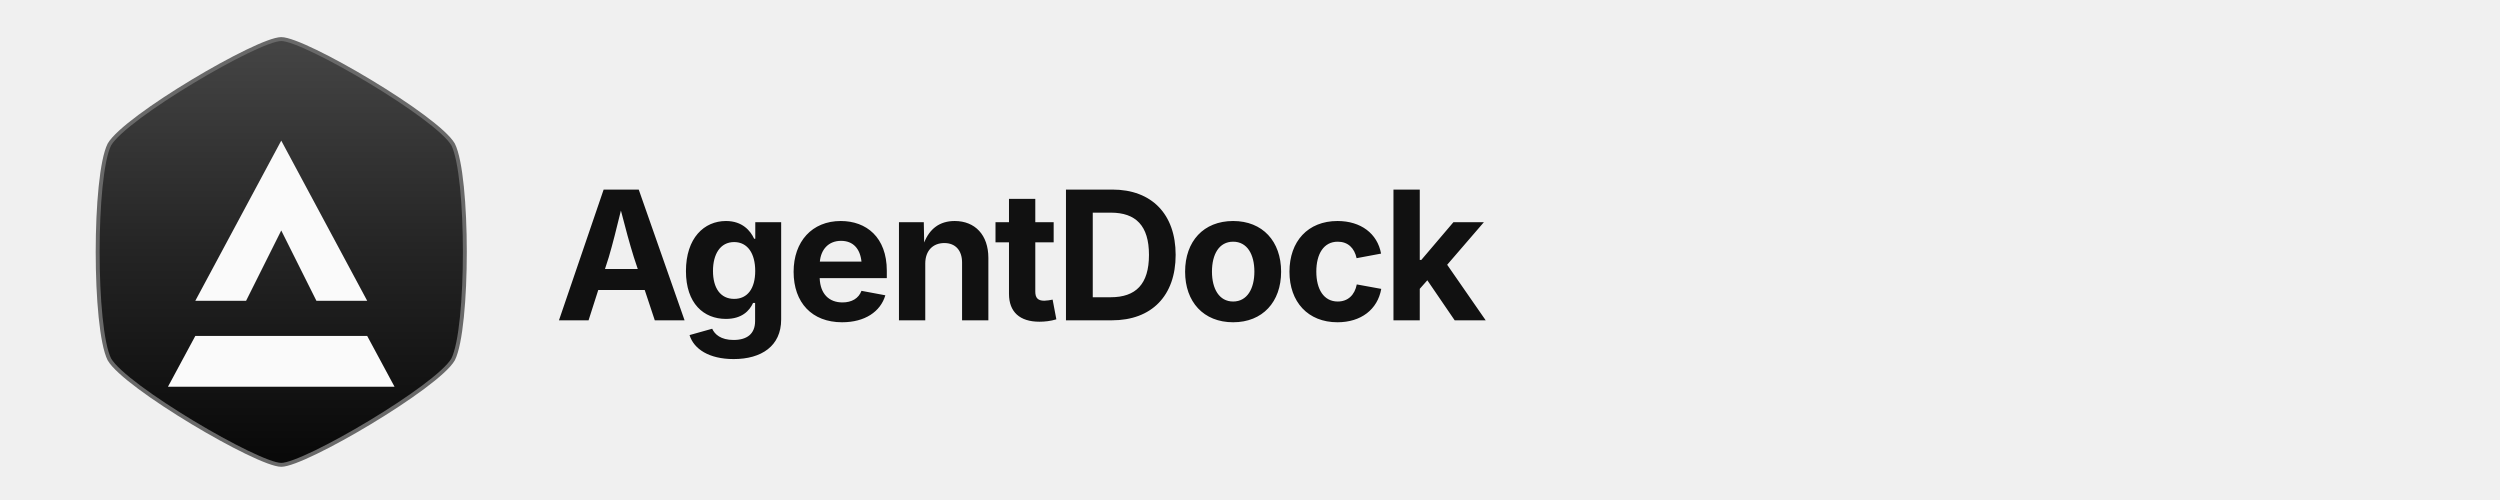
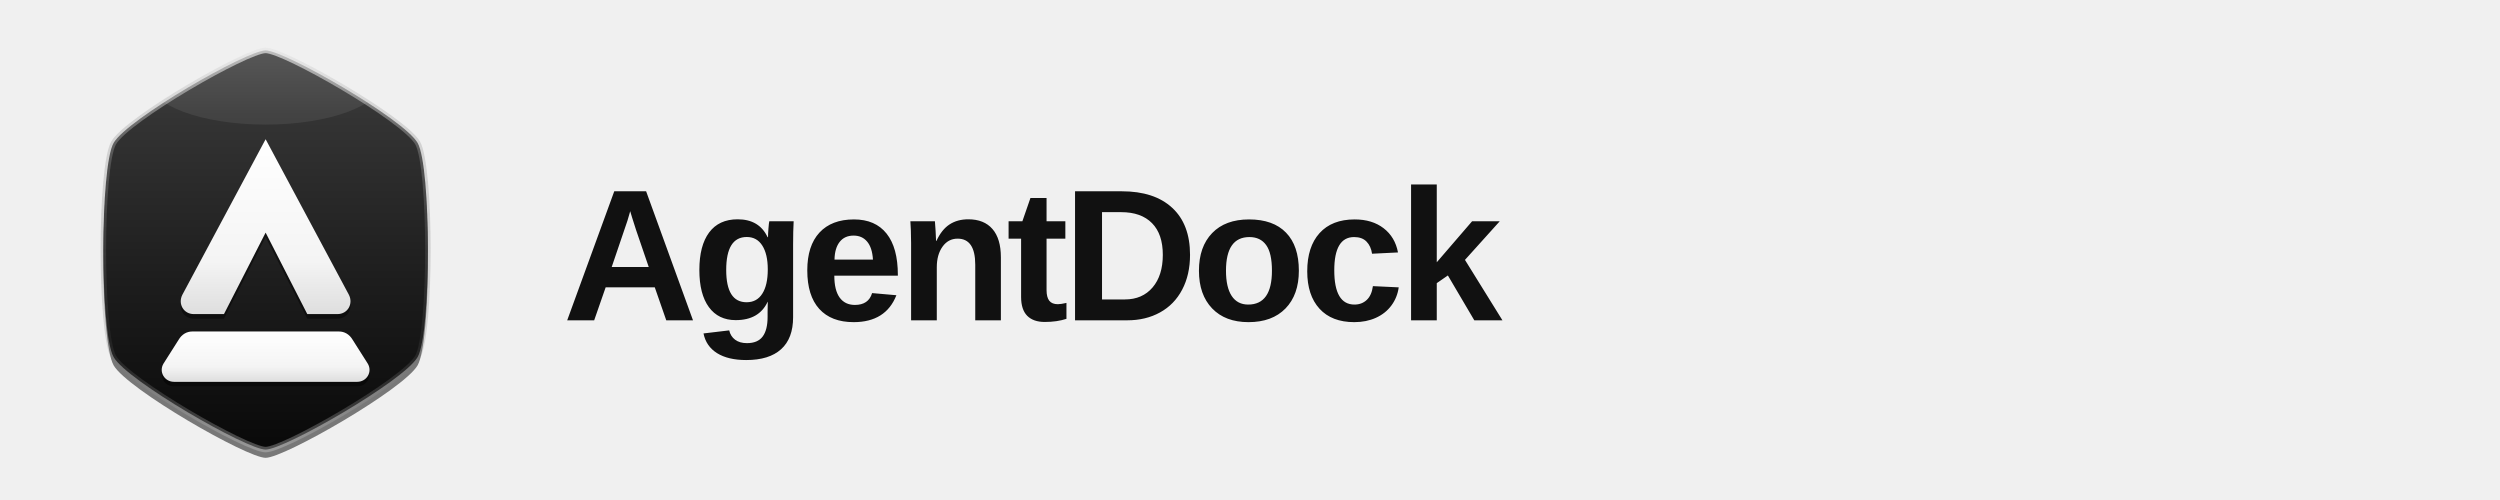
- <svg xmlns="http://www.w3.org/2000/svg" viewBox="0 0 640 128" role="img" aria-label="AgentDock">
+ <svg xmlns="http://www.w3.org/2000/svg" viewBox="0 0 640 128" role="img" aria-labelledby="title desc">
  <defs>
-     <linearGradient id="b" x1="0" y1="0" x2="0" y2="1">
-       <stop offset="0" stop-color="#454545" />
-       <stop offset=".5" stop-color="#242424" />
-       <stop offset="1" stop-color="#080808" />
+     <linearGradient id="badge" x1="0" y1="0" x2="0" y2="1">
+       <stop offset="0" stop-color="#4A4A4A" />
+       <stop offset="0.16" stop-color="#343434" />
+       <stop offset="0.58" stop-color="#1D1D1D" />
+       <stop offset="1" stop-color="#090909" />
    </linearGradient>
+     <linearGradient id="rim" x1="0" y1="0" x2="0" y2="1">
+       <stop offset="0" stop-color="#E6E6E6" stop-opacity="0.72" />
+       <stop offset="0.28" stop-color="#9A9A9A" stop-opacity="0.34" />
+       <stop offset="0.72" stop-color="#585858" stop-opacity="0.18" />
+       <stop offset="1" stop-color="#D7D7D7" stop-opacity="0.34" />
+     </linearGradient>
+     <linearGradient id="mark" x1="0" y1="0" x2="0" y2="1">
+       <stop offset="0" stop-color="#FFFFFF" />
+       <stop offset="0.7" stop-color="#F4F4F4" />
+       <stop offset="1" stop-color="#DEDEDE" />
+     </linearGradient>
+     <clipPath id="badge-clip">
+       <path d="M512 76C553 76 814 226 844 278C874 330 874 694 844 746C814 798 553 948 512 948C471 948 210 798 180 746C150 694 150 330 180 278C210 226 471 76 512 76Z" />
+     </clipPath>
  </defs>
-   <g transform="translate(16 8)">
-     <path d="M56 2c6 0 40 20 44 27 4 8 4 47 0 55-4 7-38 27-44 27S16 91 12 84c-4-8-4-47 0-55C16 22 50 2 56 2Z" fill="url(#b)" stroke="#696969" />
-     <g fill="#fafafa">
-       <path d="M56 28 78 69H65L56 51l-9 18H34l22-41Z" />
-       <path d="M34 78h44l7 13H27l7-13Z" />
+   <g transform="translate(8 4) scale(0.1171875)">
+     <path d="M512 76C553 76 814 226 844 278C874 330 874 694 844 746C814 798 553 948 512 948C471 948 210 798 180 746C150 694 150 330 180 278C210 226 471 76 512 76Z" transform="translate(0 18)" fill="#000000" opacity="0.5" />
+     <path d="M512 76C553 76 814 226 844 278C874 330 874 694 844 746C814 798 553 948 512 948C471 948 210 798 180 746C150 694 150 330 180 278C210 226 471 76 512 76Z" fill="url(#badge)" />
+     <path d="M512 76C553 76 814 226 844 278C874 330 874 694 844 746C814 798 553 948 512 948C471 948 210 798 180 746C150 694 150 330 180 278C210 226 471 76 512 76Z" fill="none" stroke="url(#rim)" stroke-width="12" />
+     <ellipse cx="512" cy="142" rx="255" ry="96" fill="#FFFFFF" opacity="0.075" clip-path="url(#badge-clip)" />
+     <g transform="translate(0 10)" fill="#000000" opacity="0.45">
+       <path d="M512 270L694 610C704 630 691 652 669 652H603L512 474L421 652H355C333 652 320 630 330 610L512 270Z" />
+       <path d="M352 690H672C684 690 695 696 702 708L735 760C746 778 733 800 712 800H312C291 800 278 778 289 760L322 708C329 696 340 690 352 690Z" />
+     </g>
+     <g fill="url(#mark)">
+       <path d="M512 270L694 610C704 630 691 652 669 652H603L512 474L421 652H355C333 652 320 630 330 610L512 270Z" />
+       <path d="M352 690H672C684 690 695 696 702 708L735 760C746 778 733 800 712 800H312C291 800 278 778 289 760L322 708C329 696 340 690 352 690Z" />
    </g>
  </g>
-   <text x="142" y="82" fill="#111111" font-family="Inter, ui-sans-serif, -apple-system, BlinkMacSystemFont, 'Segoe UI', sans-serif" font-size="46" font-weight="700" letter-spacing="-1.5">AgentDock</text>
+   <text x="144" y="82" fill="#111111" font-family="-apple-system, BlinkMacSystemFont, 'Segoe UI', Arial, sans-serif" font-size="48" font-weight="700" letter-spacing="-1.6">AgentDock</text>
</svg>
